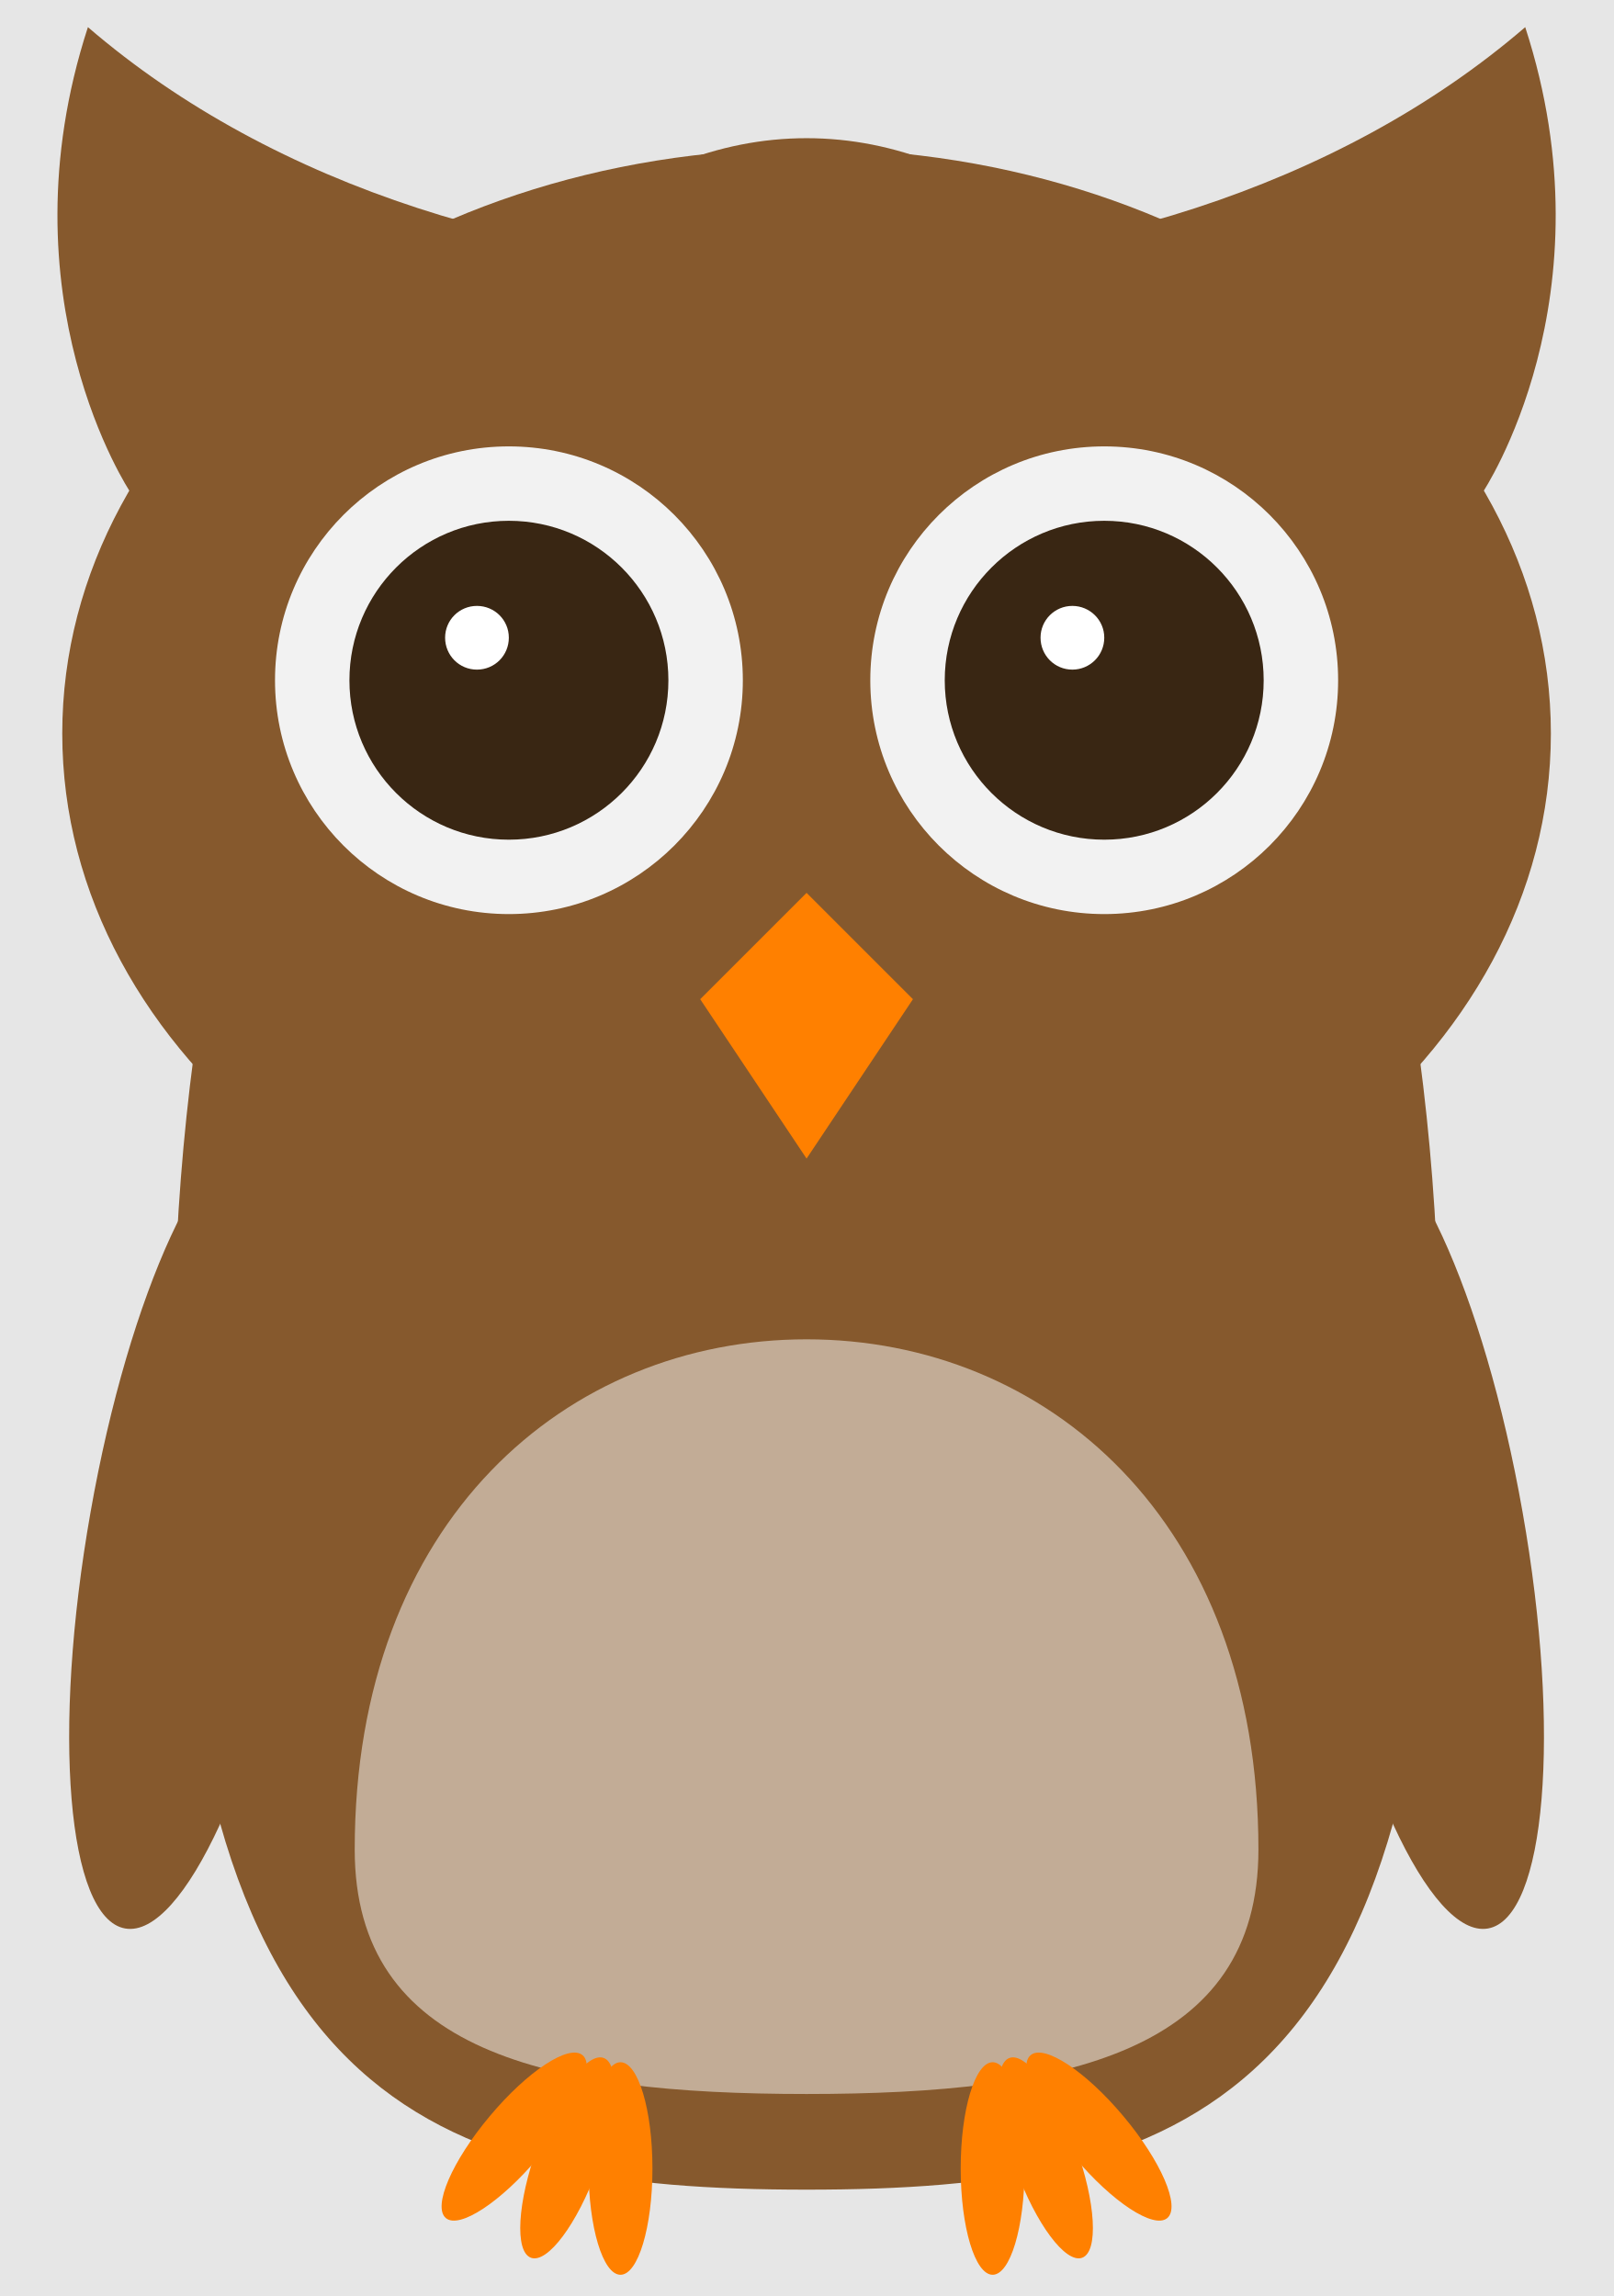
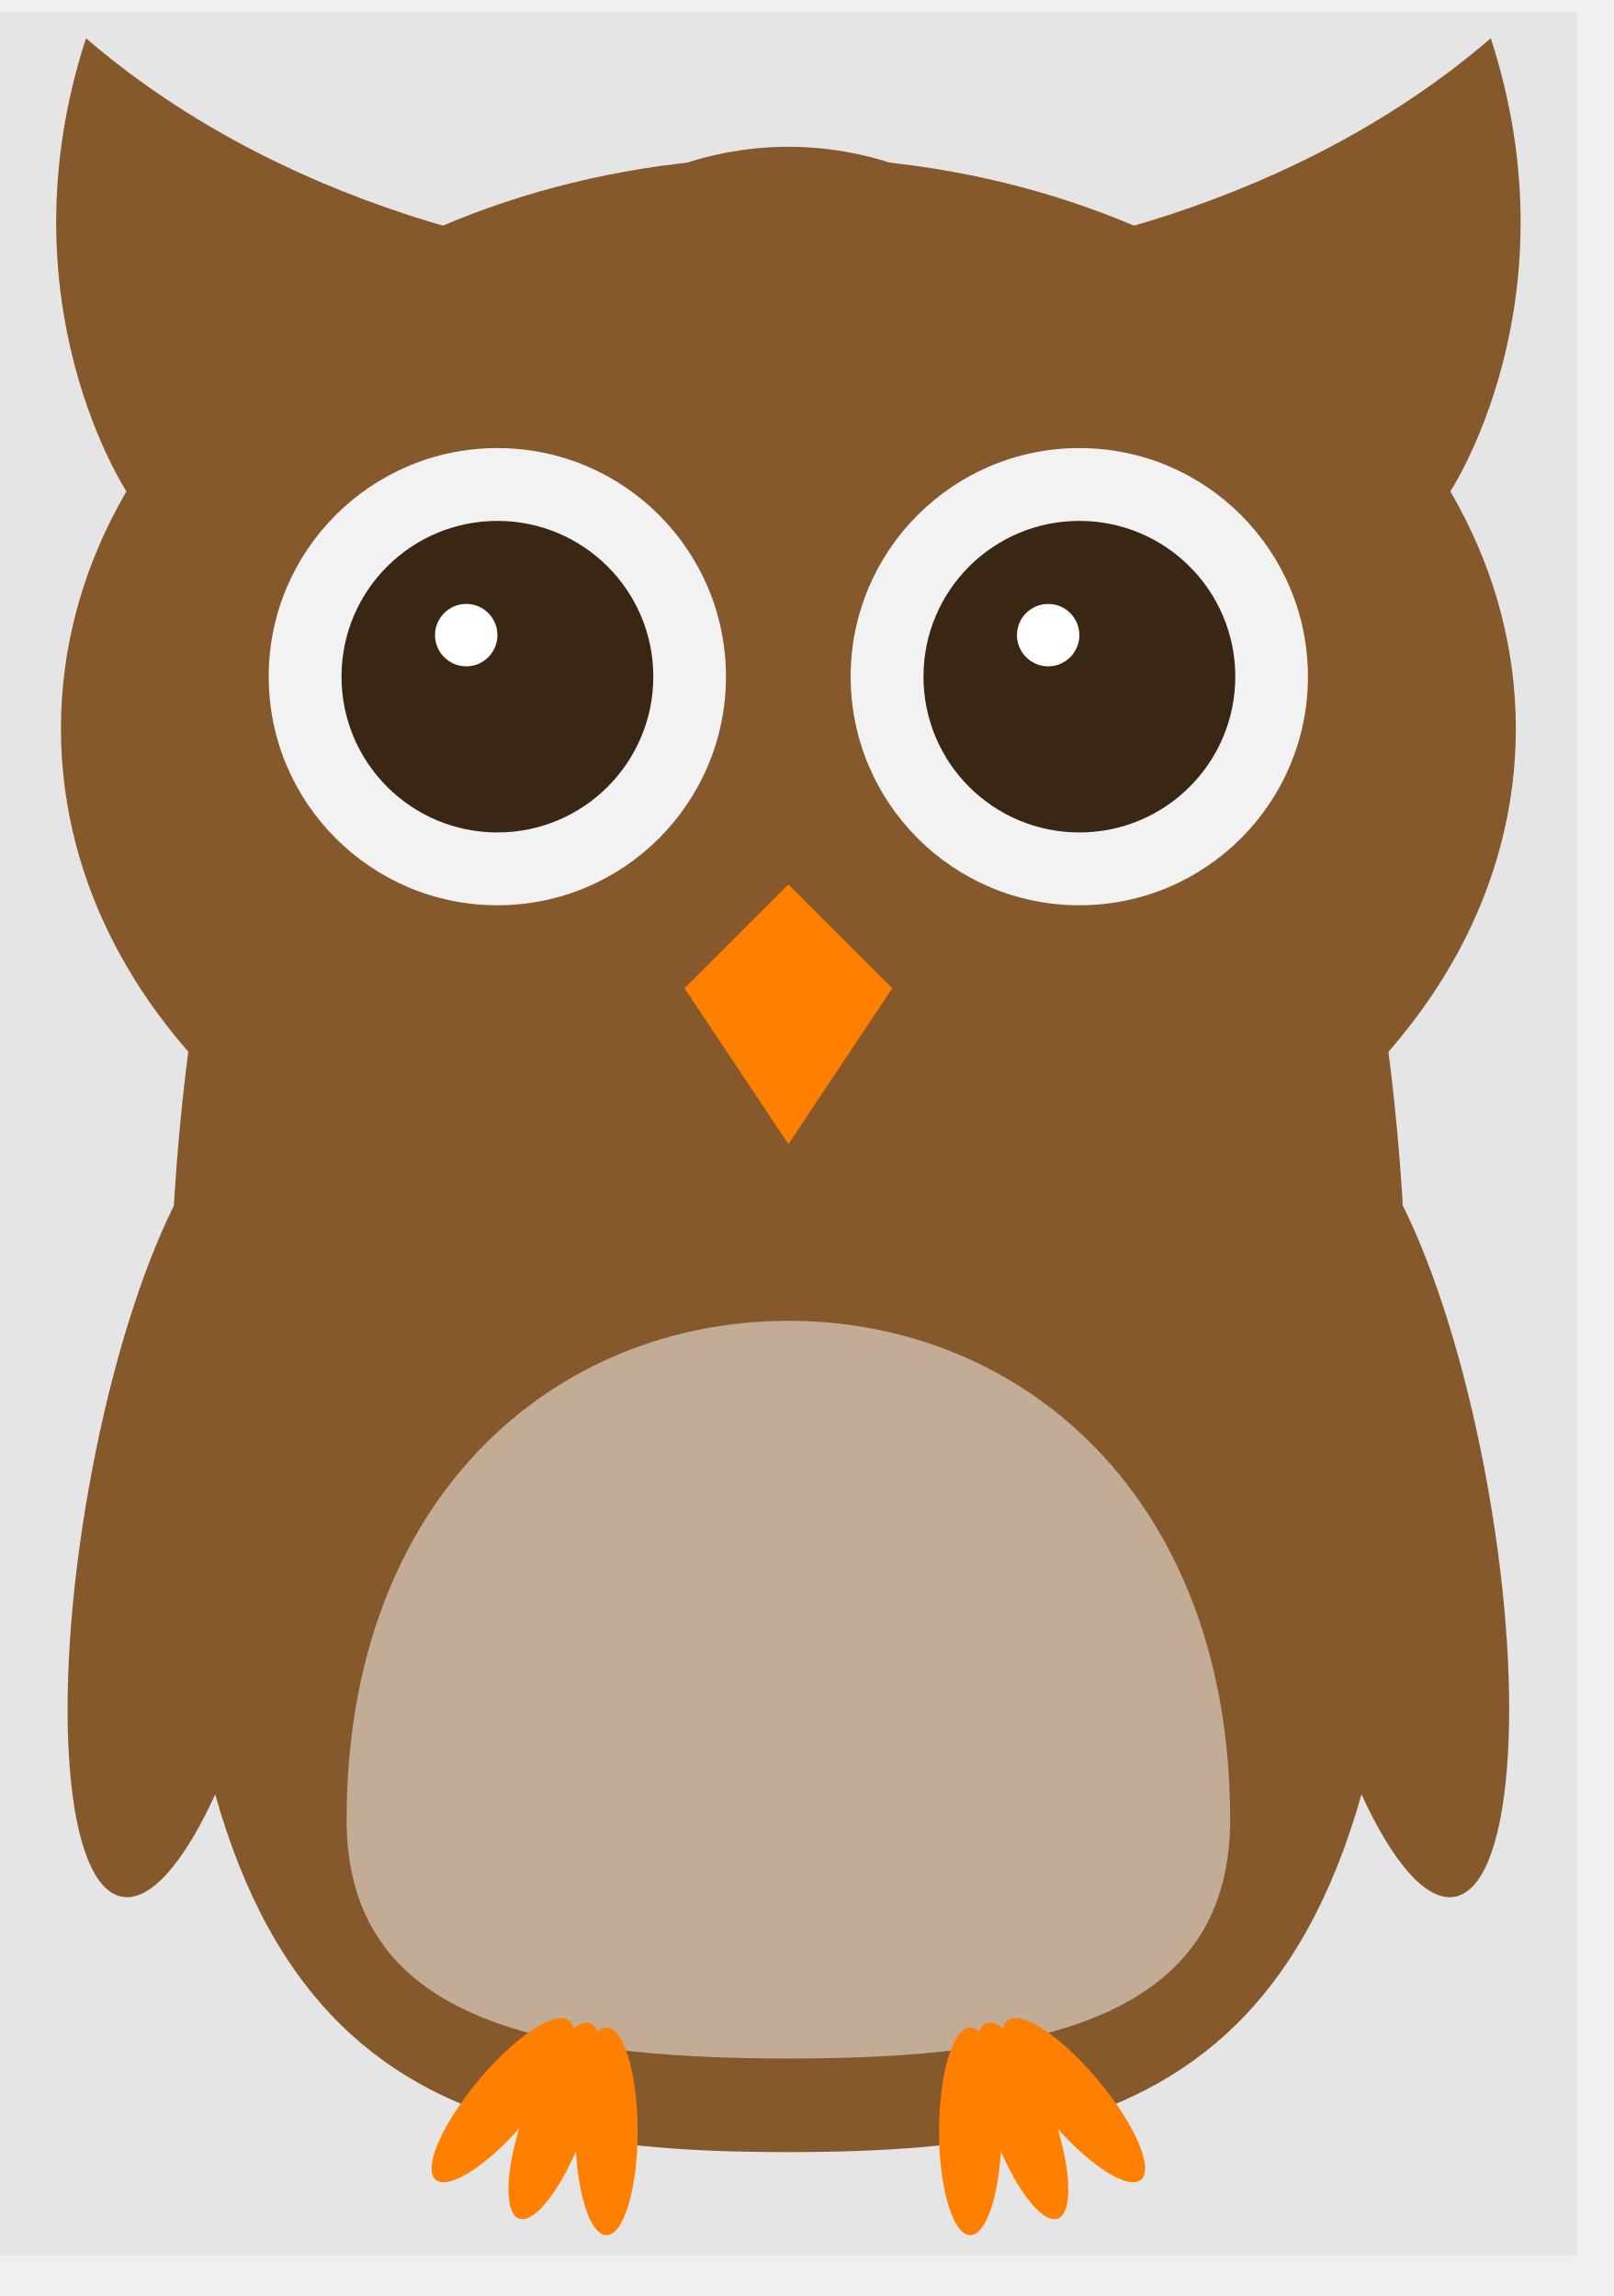
- <svg xmlns="http://www.w3.org/2000/svg" version="1.1" viewBox="0 -61.228 43.008 61.228">
-   <g id="page1">
-     <g transform="matrix(1 0 0 -1 0 0)">
-       <path d="M0 0H43.168V61.457H0Z" fill="#e6e6e6" />
-       <path d="M39.672 9.801C41.215 10.074 41.629 15.043 40.594 20.902C39.562 26.762 37.477 31.289 35.934 31.02C34.391 30.746 33.977 25.777 35.012 19.918C36.043 14.059 38.133 9.527 39.672 9.801Z" fill="#86592d" />
-       <path d="M7.074 31.02C5.535 31.289 3.445 26.762 2.414 20.902C1.379 15.043 1.793 10.074 3.336 9.801C4.875 9.527 6.965 14.059 7.996 19.918C9.031 25.777 8.617 30.746 7.074 31.02Z" fill="#86592d" />
-       <path d="M38.371 23.812C38.371 5.102 31.566 2.836 21.504 2.836C11.441 2.836 4.637 5.102 4.637 23.812C4.356 42.52 12.008 57.543 21.504 57.543C31 57.543 38.652 42.52 38.371 23.812Z" fill="#86592d" />
-       <path d="M3.473 48.105C3.473 48.105 0 53.301 2.344 60.504C12.297 51.93 30.711 51.93 40.664 60.504C43.008 53.301 39.535 48.105 39.535 48.105" fill="#86592d" />
-       <path d="M33.551 11.906C33.551 6.52 28.449 5.387 21.504 5.387C14.559 5.387 9.457 6.52 9.457 11.906C9.457 20.691 15.125 25.512 21.504 25.512C27.883 25.512 33.551 20.691 33.551 11.906Z" fill="#c2ac96" />
-       <path d="M41.348 41.668C41.348 50.281 32.465 57.262 21.504 57.262C10.547 57.262 1.66 50.281 1.66 41.668C1.66 33.059 10.547 26.078 21.504 26.078C32.465 26.078 41.348 33.059 41.348 41.668Z" fill="#86592d" />
-       <path d="M19.805 43.086C19.805 46.531 17.012 49.324 13.566 49.324S7.332 46.531 7.332 43.086C7.332 39.645 10.121 36.852 13.566 36.852S19.805 39.645 19.805 43.086Z" fill="#f2f2f2" />
-       <path d="M17.82 43.086C17.82 45.434 15.914 47.34 13.566 47.34C11.219 47.34 9.316 45.434 9.316 43.086C9.316 40.738 11.219 38.836 13.566 38.836C15.914 38.836 17.82 40.738 17.82 43.086Z" fill="#392613" />
-       <path d="M35.676 43.086C35.676 46.531 32.887 49.324 29.441 49.324C25.996 49.324 23.203 46.531 23.203 43.086C23.203 39.645 25.996 36.852 29.441 36.852C32.887 36.852 35.676 39.645 35.676 43.086Z" fill="#f2f2f2" />
-       <path d="M33.691 43.086C33.691 45.434 31.789 47.34 29.441 47.34C27.094 47.34 25.188 45.434 25.188 43.086C25.188 40.738 27.094 38.836 29.441 38.836C31.789 38.836 33.691 40.738 33.691 43.086Z" fill="#392613" />
-       <path d="M29.441 44.223C29.441 44.691 29.059 45.07 28.59 45.07S27.742 44.691 27.742 44.223C27.742 43.75 28.121 43.371 28.59 43.371S29.441 43.75 29.441 44.223Z" fill="#fff" />
-       <path d="M13.566 44.223C13.566 44.691 13.188 45.07 12.715 45.07C12.246 45.07 11.867 44.691 11.867 44.223C11.867 43.75 12.246 43.371 12.715 43.371C13.188 43.371 13.566 43.75 13.566 44.223Z" fill="#fff" />
-       <path d="M21.504 37.418L18.668 34.582L21.504 30.332L24.34 34.582Z" fill="#ff8000" />
-       <path d="M27.316 3.402C27.316 4.969 26.934 6.234 26.465 6.234S25.613 4.969 25.613 3.402C25.613 1.836 25.996 0.566 26.465 0.566S27.316 1.836 27.316 3.402Z" fill="#ff8000" />
-       <path d="M28.68 3.977C28.145 5.445 27.355 6.508 26.914 6.348C26.473 6.188 26.547 4.867 27.082 3.395C27.617 1.922 28.41 0.859 28.852 1.02C29.293 1.184 29.215 2.504 28.68 3.977Z" fill="#ff8000" />
-       <path d="M29.949 4.797C28.945 5.996 27.836 6.727 27.477 6.422C27.117 6.121 27.641 4.906 28.648 3.703C29.652 2.504 30.762 1.777 31.121 2.078C31.48 2.383 30.957 3.598 29.949 4.797Z" fill="#ff8000" />
-       <path d="M17.395 3.402C17.395 4.969 17.012 6.234 16.543 6.234S15.691 4.969 15.691 3.402C15.691 1.836 16.074 0.566 16.543 0.566S17.395 1.836 17.395 3.402Z" fill="#ff8000" />
-       <path d="M15.926 3.395C16.461 4.867 16.535 6.188 16.094 6.348C15.652 6.508 14.863 5.445 14.328 3.977C13.793 2.504 13.715 1.184 14.156 1.02C14.598 0.859 15.391 1.922 15.926 3.395Z" fill="#ff8000" />
-       <path d="M14.359 3.703C15.367 4.906 15.891 6.121 15.531 6.422C15.172 6.727 14.062 5.996 13.059 4.797C12.051 3.598 11.527 2.383 11.887 2.078C12.246 1.777 13.355 2.504 14.359 3.703Z" fill="#ff8000" />
-     </g>
+ <svg xmlns="http://www.w3.org/2000/svg" width="43.008" height="61.228" viewBox="0 0 43.008 61.228">
+   <defs>
+     <clipPath id="clip-0">
+       <path clip-rule="nonzero" d="M 0 0.312 L 42.039 0.312 L 42.039 60.16 L 0 60.16 Z M 0 0.312 " />
+     </clipPath>
+   </defs>
+   <g clip-path="url(#clip-0)">
+     <path fill-rule="nonzero" fill="rgb(89.999%, 89.999%, 89.999%)" fill-opacity="1" d="M 0 60.16 L 42.039 60.16 L 42.039 0.312 L 0 0.312 Z M 0 60.16 " />
  </g>
+   <path fill-rule="nonzero" fill="rgb(52.499%, 34.999%, 17.499%)" fill-opacity="1" d="M 38.781 50.582 C 40.285 50.316 40.691 45.457 39.68 39.73 C 38.672 34.004 36.629 29.578 35.121 29.844 C 33.617 30.109 33.211 34.965 34.223 40.691 C 35.23 46.418 37.273 50.848 38.781 50.582 Z M 38.781 50.582 " />
+   <path fill-rule="nonzero" fill="rgb(52.499%, 34.999%, 17.499%)" fill-opacity="1" d="M 6.914 29.844 C 5.41 29.578 3.367 34.004 2.359 39.73 C 1.348 45.457 1.75 50.316 3.258 50.582 C 4.766 50.848 6.805 46.418 7.816 40.691 C 8.824 34.965 8.422 30.109 6.914 29.844 Z M 6.914 29.844 " />
+   <path fill-rule="nonzero" fill="rgb(52.499%, 34.999%, 17.499%)" fill-opacity="1" d="M 37.504 36.887 C 37.504 55.172 30.855 57.391 21.02 57.391 C 11.184 57.391 4.531 55.172 4.531 36.887 C 4.258 18.598 11.738 3.914 21.02 3.914 C 30.301 3.914 37.781 18.598 37.504 36.887 Z M 37.504 36.887 " />
+   <path fill-rule="nonzero" fill="rgb(52.499%, 34.999%, 17.499%)" fill-opacity="1" d="M 3.395 13.141 C 3.395 13.141 0 8.062 2.293 1.02 C 12.02 9.398 30.02 9.398 39.746 1.02 C 42.039 8.062 38.645 13.141 38.645 13.141 " />
+   <path fill-rule="nonzero" fill="rgb(76.25%, 67.499%, 58.751%)" fill-opacity="1" d="M 32.797 48.523 C 32.797 53.789 27.809 54.895 21.02 54.895 C 14.23 54.895 9.242 53.789 9.242 48.523 C 9.242 39.934 14.785 35.223 21.02 35.223 C 27.254 35.223 32.797 39.934 32.797 48.523 Z M 32.797 48.523 " />
+   <path fill-rule="nonzero" fill="rgb(52.499%, 34.999%, 17.499%)" fill-opacity="1" d="M 40.414 19.43 C 40.414 11.016 31.73 4.191 21.02 4.191 C 10.309 4.191 1.625 11.016 1.625 19.43 C 1.625 27.848 10.309 34.668 21.02 34.668 C 31.73 34.668 40.414 27.848 40.414 19.43 Z M 40.414 19.43 " />
+   <path fill-rule="nonzero" fill="rgb(95%, 95%, 95%)" fill-opacity="1" d="M 19.355 18.043 C 19.355 14.68 16.629 11.949 13.262 11.949 C 9.895 11.949 7.164 14.68 7.164 18.043 C 7.164 21.41 9.895 24.141 13.262 24.141 C 16.629 24.141 19.355 21.41 19.355 18.043 Z M 19.355 18.043 " />
+   <path fill-rule="nonzero" fill="rgb(95%, 95%, 95%)" fill-opacity="1" d="M 34.871 18.043 C 34.871 14.68 32.145 11.949 28.777 11.949 C 25.41 11.949 22.68 14.68 22.68 18.043 C 22.68 21.41 25.41 24.141 28.777 24.141 C 32.145 24.141 34.871 21.41 34.871 18.043 Z M 34.871 18.043 " />
+   <path fill-rule="nonzero" fill="rgb(22.499%, 14.999%, 7.5%)" fill-opacity="1" d="M 17.418 18.043 C 17.418 15.75 15.555 13.891 13.262 13.891 C 10.965 13.891 9.105 15.75 9.105 18.043 C 9.105 20.34 10.965 22.199 13.262 22.199 C 15.555 22.199 17.418 20.34 17.418 18.043 Z M 17.418 18.043 " />
+   <path fill-rule="nonzero" fill="rgb(22.499%, 14.999%, 7.5%)" fill-opacity="1" d="M 32.934 18.043 C 32.934 15.75 31.074 13.891 28.777 13.891 C 26.48 13.891 24.621 15.75 24.621 18.043 C 24.621 20.34 26.48 22.199 28.777 22.199 C 31.074 22.199 32.934 20.34 32.934 18.043 Z M 32.934 18.043 " />
+   <path fill-rule="nonzero" fill="rgb(100%, 100%, 100%)" fill-opacity="1" d="M 28.777 16.938 C 28.777 16.477 28.406 16.105 27.945 16.105 C 27.488 16.105 27.113 16.477 27.113 16.938 C 27.113 17.395 27.488 17.77 27.945 17.77 C 28.406 17.77 28.777 17.395 28.777 16.938 Z M 28.777 16.938 " />
+   <path fill-rule="nonzero" fill="rgb(100%, 100%, 100%)" fill-opacity="1" d="M 13.262 16.938 C 13.262 16.477 12.891 16.105 12.43 16.105 C 11.973 16.105 11.598 16.477 11.598 16.938 C 11.598 17.395 11.973 17.77 12.43 17.77 C 12.891 17.77 13.262 17.395 13.262 16.938 Z M 13.262 16.938 " />
+   <path fill-rule="nonzero" fill="rgb(100%, 50%, 0%)" fill-opacity="1" d="M 21.02 23.586 L 18.25 26.355 L 21.02 30.512 L 23.789 26.355 Z M 21.02 23.586 " />
+   <path fill-rule="nonzero" fill="rgb(100%, 50%, 0%)" fill-opacity="1" d="M 26.699 56.836 C 26.699 55.305 26.328 54.066 25.867 54.066 C 25.41 54.066 25.035 55.305 25.035 56.836 C 25.035 58.367 25.41 59.605 25.867 59.605 C 26.328 59.605 26.699 58.367 26.699 56.836 Z M 26.699 56.836 " />
+   <path fill-rule="nonzero" fill="rgb(100%, 50%, 0%)" fill-opacity="1" d="M 28.035 56.273 C 27.512 54.836 26.738 53.797 26.305 53.953 C 25.875 54.113 25.949 55.406 26.473 56.844 C 26.996 58.281 27.77 59.32 28.203 59.164 C 28.633 59.004 28.559 57.711 28.035 56.273 Z M 28.035 56.273 " />
+   <path fill-rule="nonzero" fill="rgb(100%, 50%, 0%)" fill-opacity="1" d="M 29.273 55.469 C 28.293 54.297 27.211 53.586 26.859 53.883 C 26.504 54.176 27.02 55.367 28 56.539 C 28.984 57.711 30.066 58.422 30.418 58.129 C 30.77 57.832 30.258 56.645 29.273 55.469 Z M 29.273 55.469 " />
+   <path fill-rule="nonzero" fill="rgb(100%, 50%, 0%)" fill-opacity="1" d="M 17 56.836 C 17 55.305 16.629 54.066 16.172 54.066 C 15.711 54.066 15.34 55.305 15.34 56.836 C 15.34 58.367 15.711 59.605 16.172 59.605 C 16.629 59.605 17 58.367 17 56.836 Z M 17 56.836 " />
+   <path fill-rule="nonzero" fill="rgb(100%, 50%, 0%)" fill-opacity="1" d="M 15.566 56.844 C 16.09 55.406 16.164 54.113 15.734 53.953 C 15.301 53.797 14.527 54.836 14.004 56.273 C 13.48 57.711 13.406 59.004 13.836 59.164 C 14.27 59.32 15.043 58.281 15.566 56.844 Z M 15.566 56.844 " />
+   <path fill-rule="nonzero" fill="rgb(100%, 50%, 0%)" fill-opacity="1" d="M 14.035 56.539 C 15.02 55.367 15.531 54.176 15.18 53.883 C 14.828 53.586 13.746 54.297 12.762 55.469 C 11.781 56.645 11.266 57.832 11.617 58.129 C 11.969 58.422 13.055 57.711 14.035 56.539 Z M 14.035 56.539 " />
</svg>
